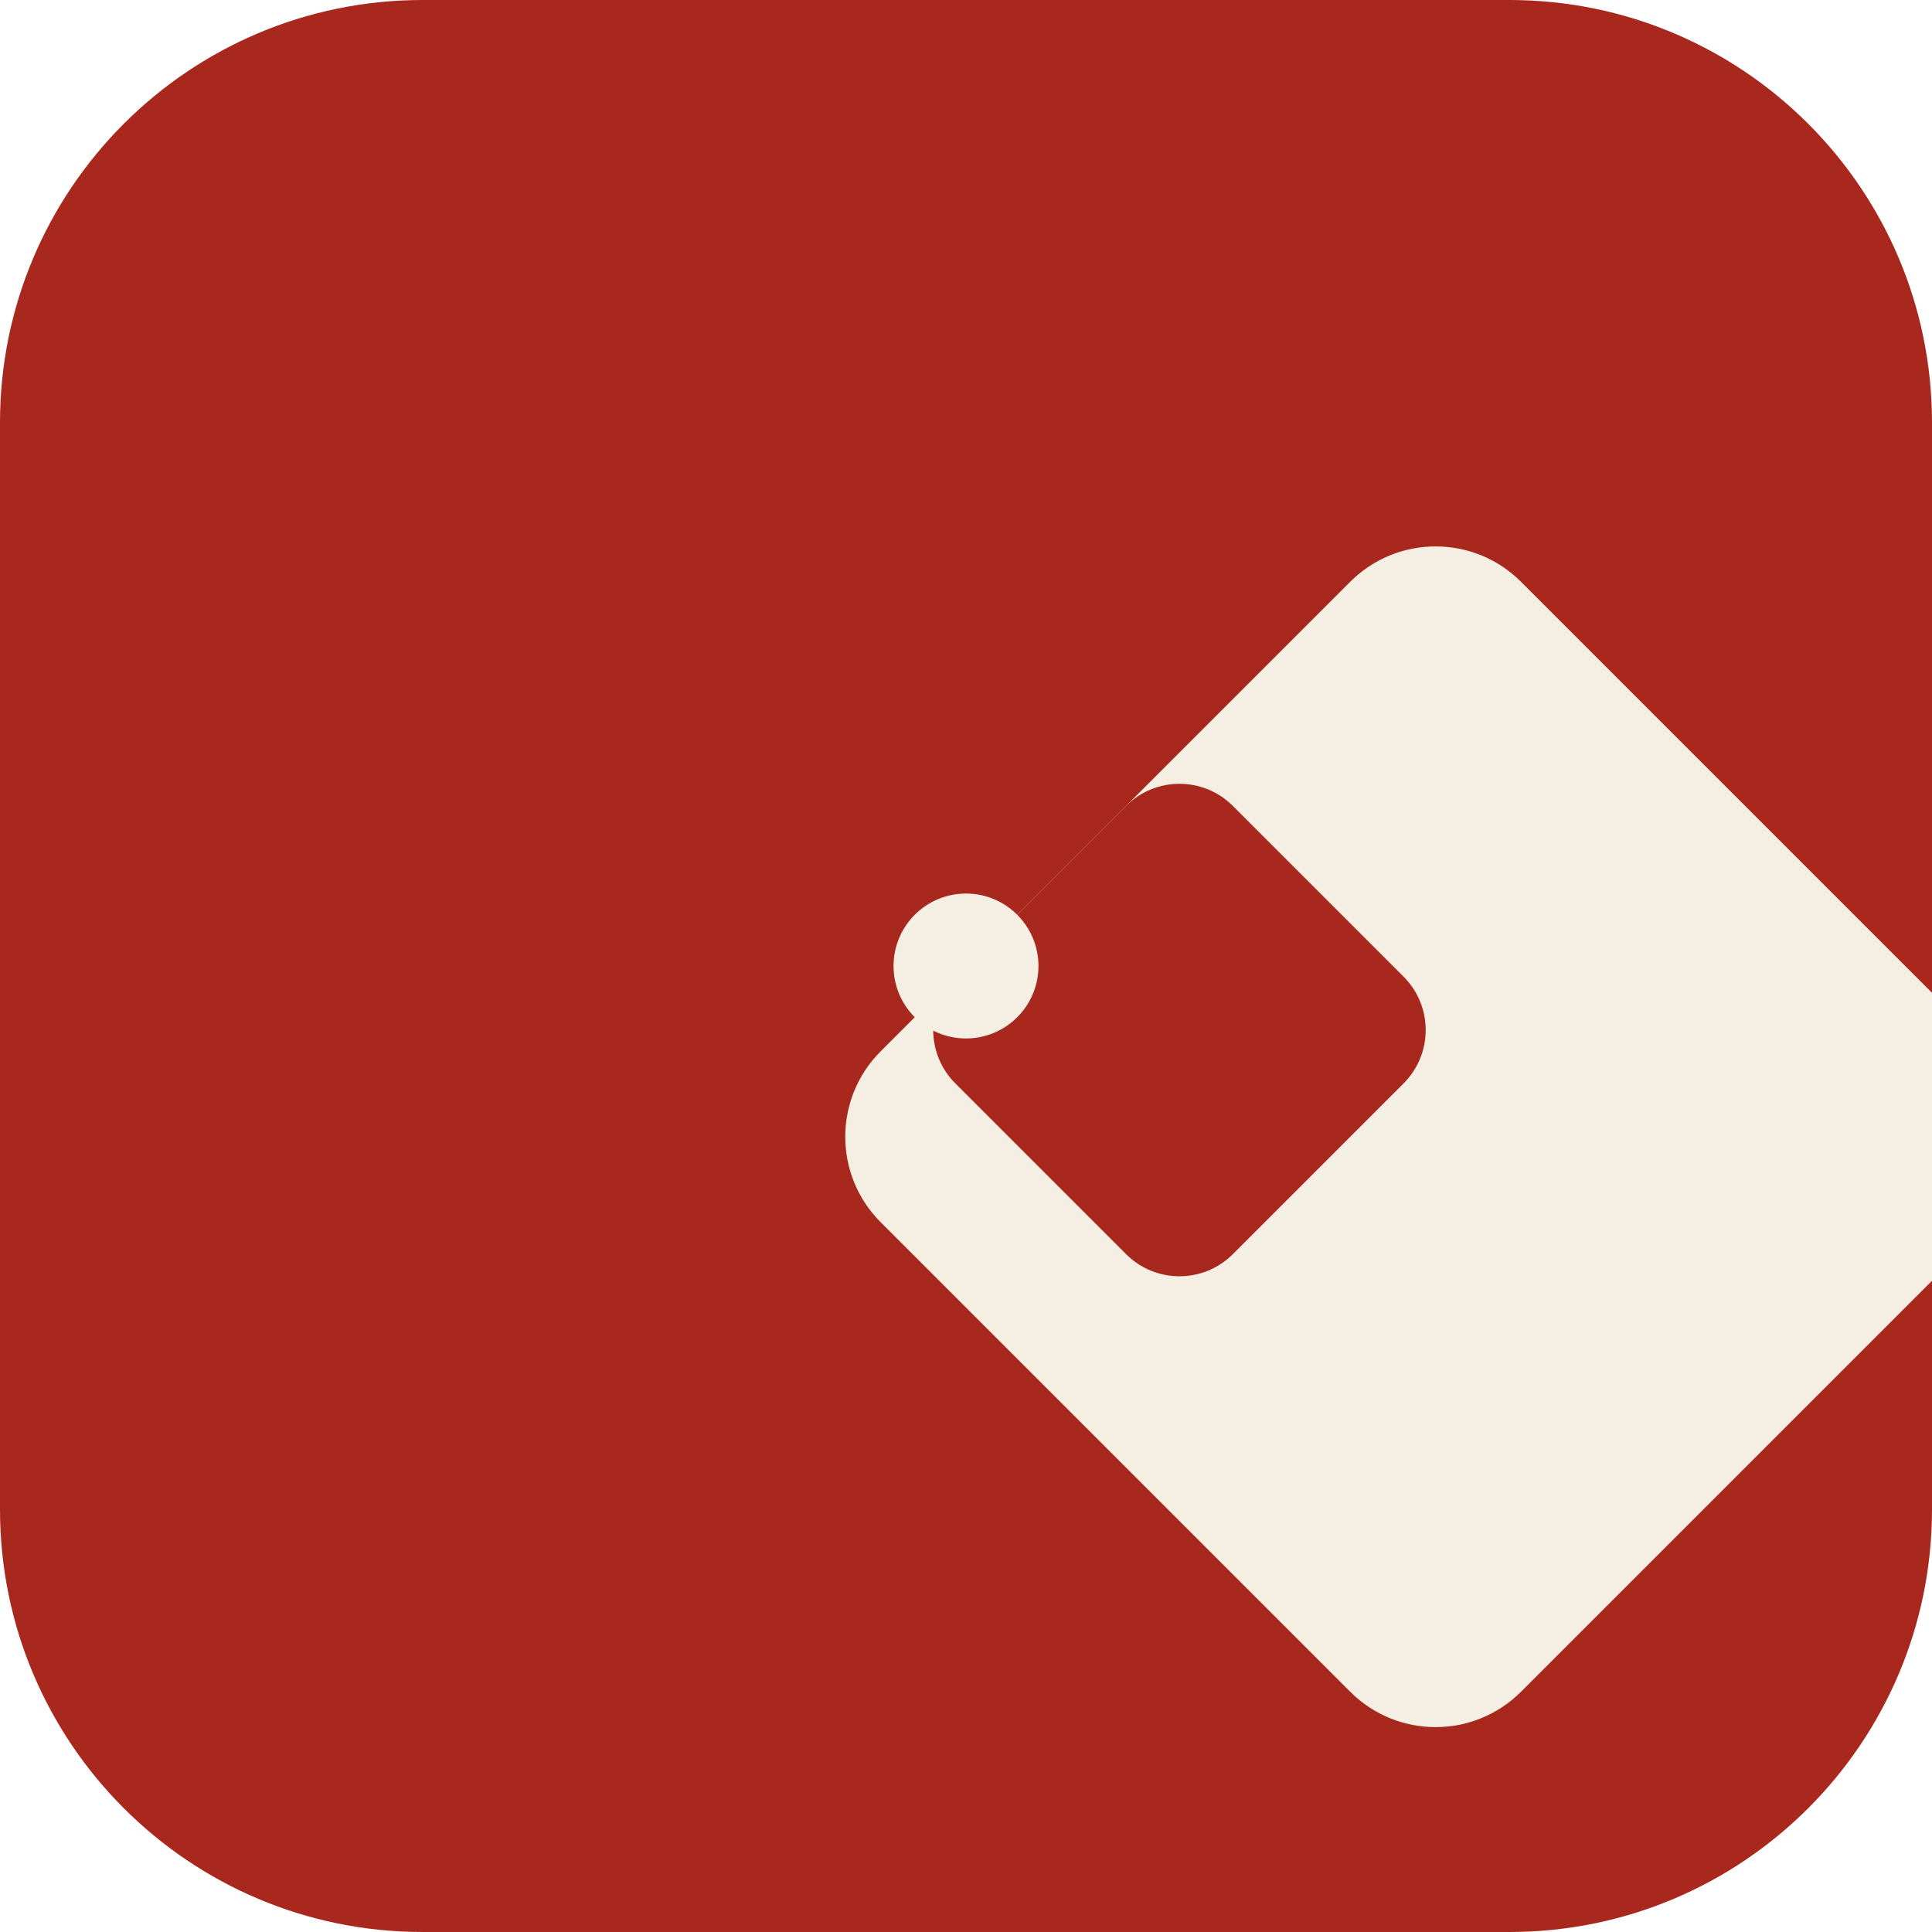
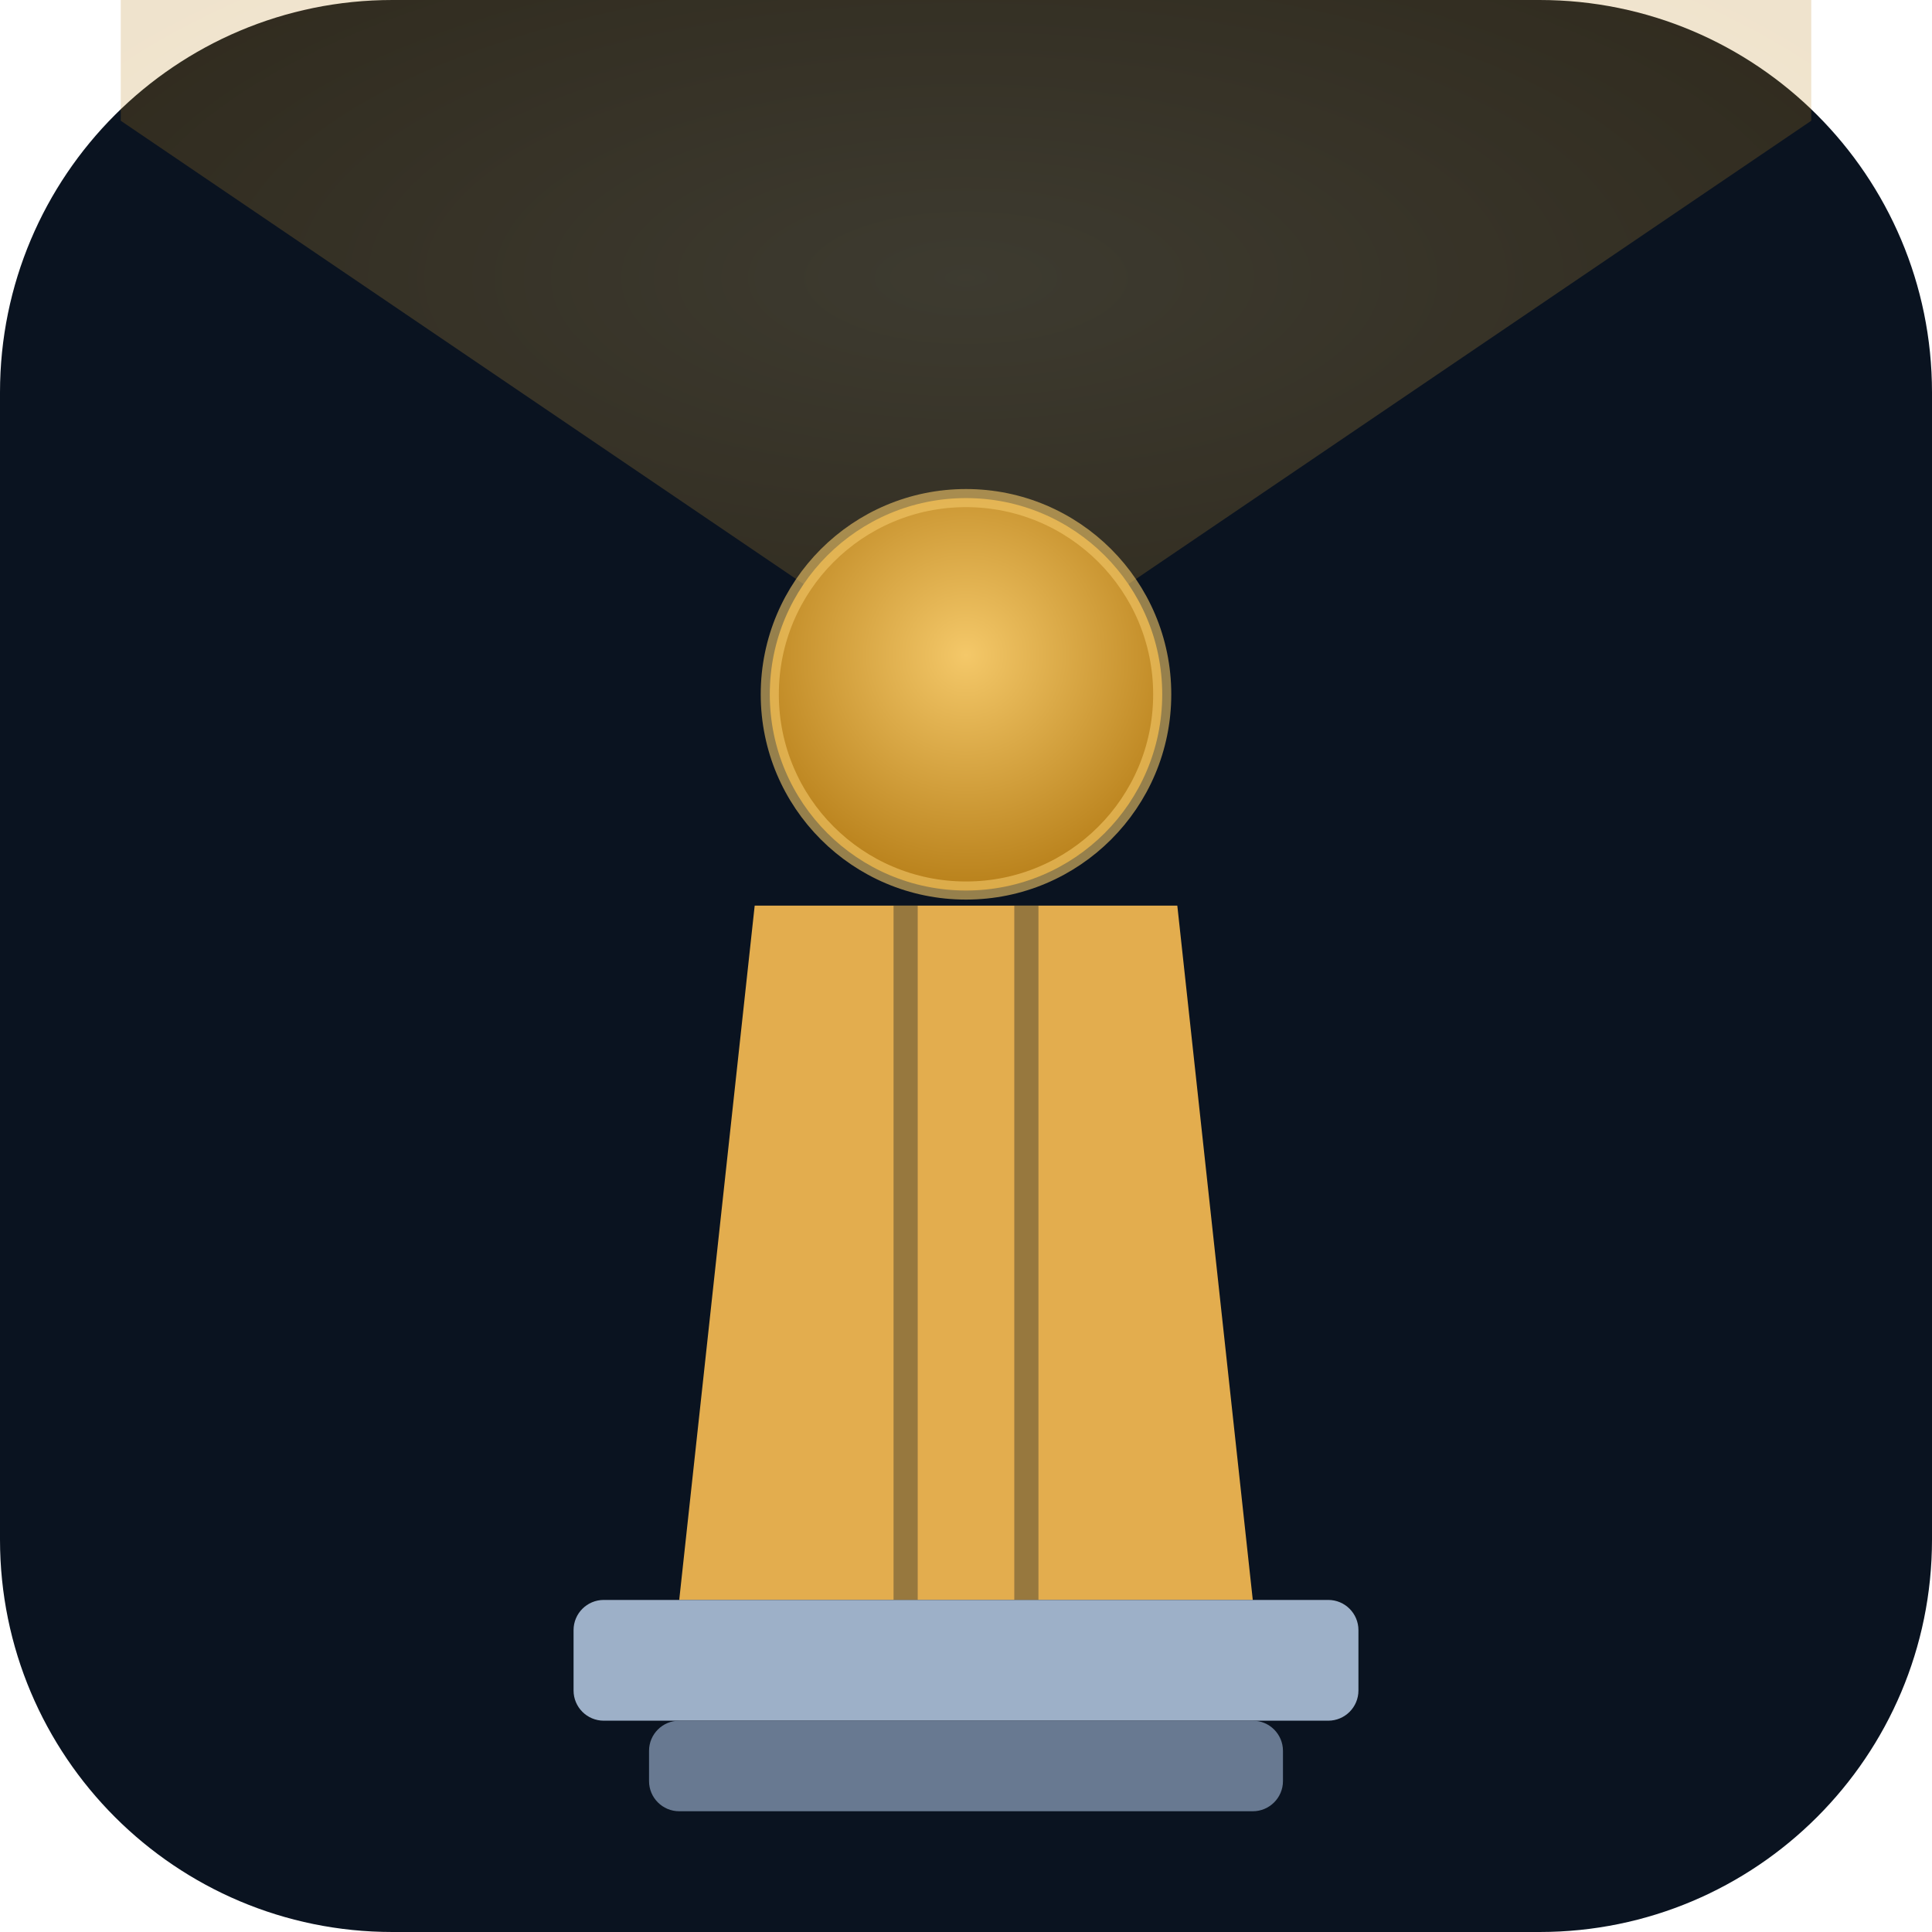
<svg xmlns="http://www.w3.org/2000/svg" viewBox="0 0 64 64" width="64" height="64">
-   <rect width="64" height="64" rx="14" fill="#a8281e" />
-   <rect x="32" y="10" width="30" height="30" rx="4" transform="rotate(45 32 32)" fill="#f4efe2" />
-   <rect x="32" y="22" width="13" height="13" rx="2.5" transform="rotate(45 32 32)" fill="#a8281e" />
-   <circle cx="32" cy="32" r="2.4" fill="#f4efe2" />
+   <defs>
+     <radialGradient id="lamp" cx="50%" cy="40%" r="60%">
+       <stop offset="0%" stop-color="#f4c869" />
+       <stop offset="100%" stop-color="#b8801a" />
+     </radialGradient>
+   </defs>
+   <rect width="64" height="64" rx="13" fill="#0a1320" />
+   <path d="M32 23 L4 4 L4 0 L60 0 L60 4 Z" fill="url(#lamp)" opacity="0.22" />
+   <circle cx="32" cy="23" r="6.5" fill="url(#lamp)" />
+   <circle cx="32" cy="23" r="6.5" fill="none" stroke="#f4c869" stroke-width="0.6" opacity="0.6" />
+   <path d="M25 30 L39 30 L41.5 53 L22.5 53 Z" fill="#e3ad4e" />
+   <path d="M30 30 L30 53 M34 30 L34 53" stroke="#0a1320" stroke-width="0.8" opacity="0.35" />
+   <rect x="19" y="53" width="26" height="4" rx="1" fill="#9db0c8" />
+   <rect x="21.5" y="57" width="21" height="3" rx="1" fill="#687991" />
</svg>
